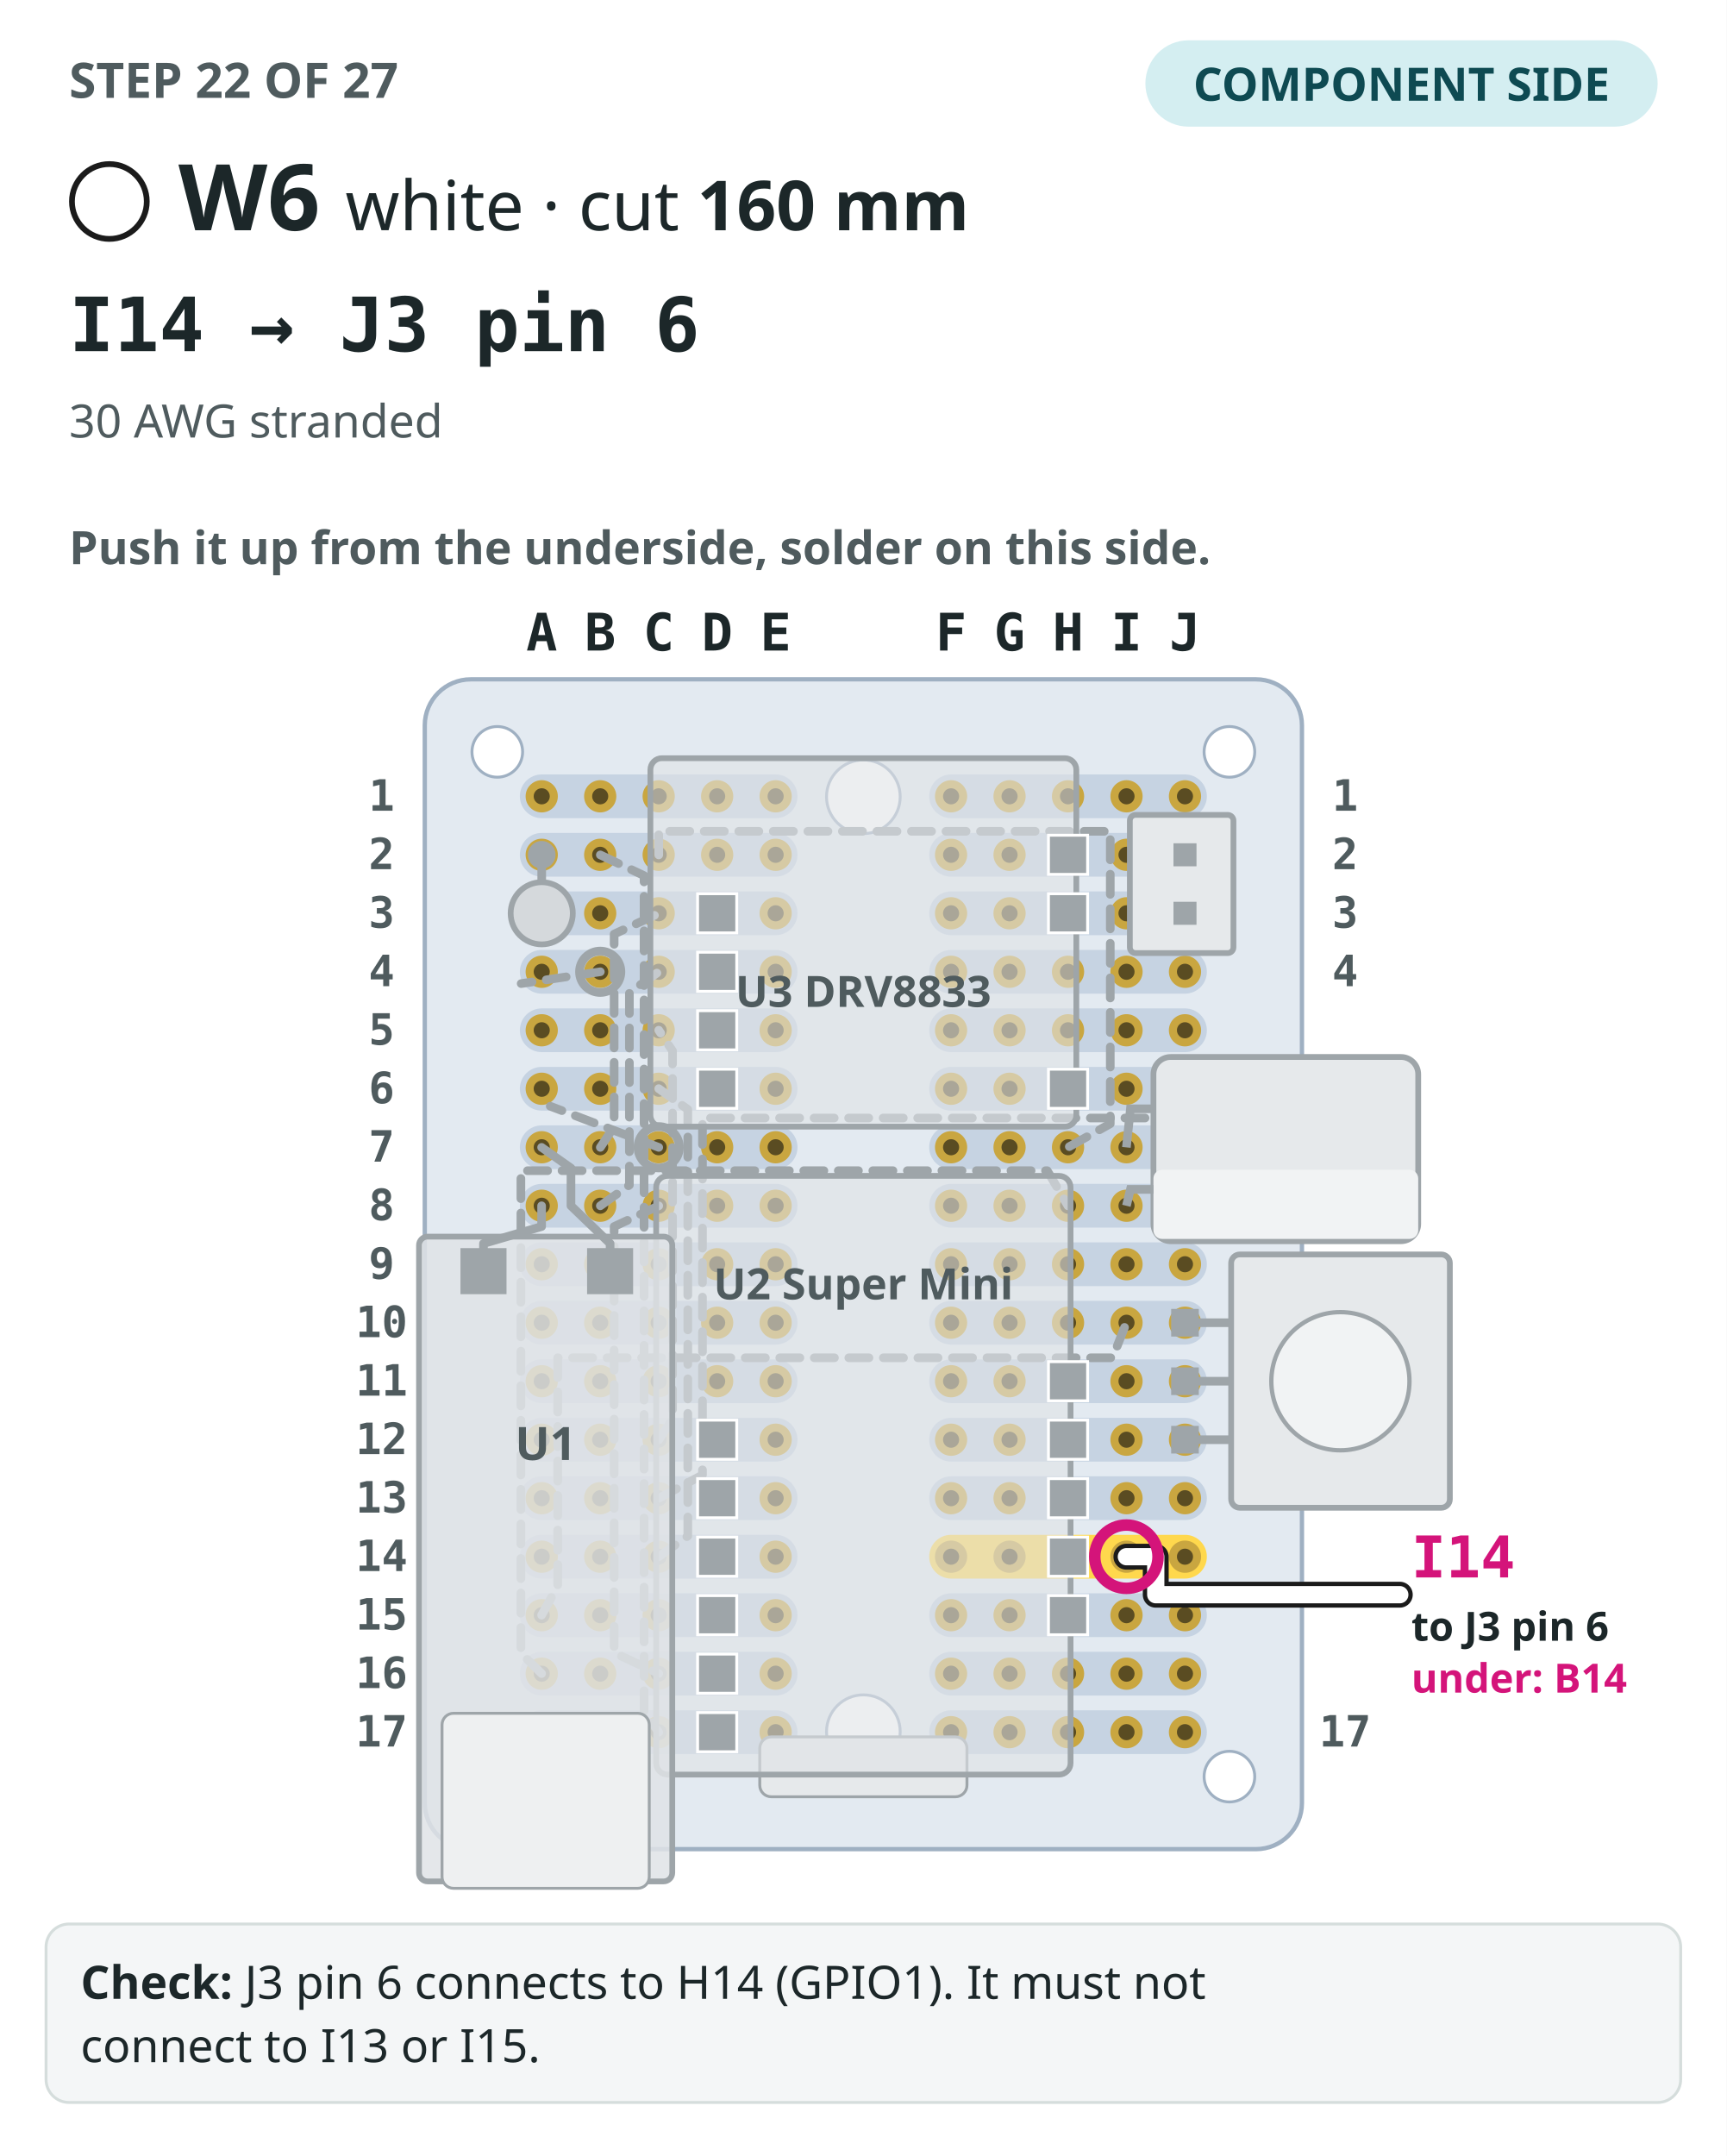
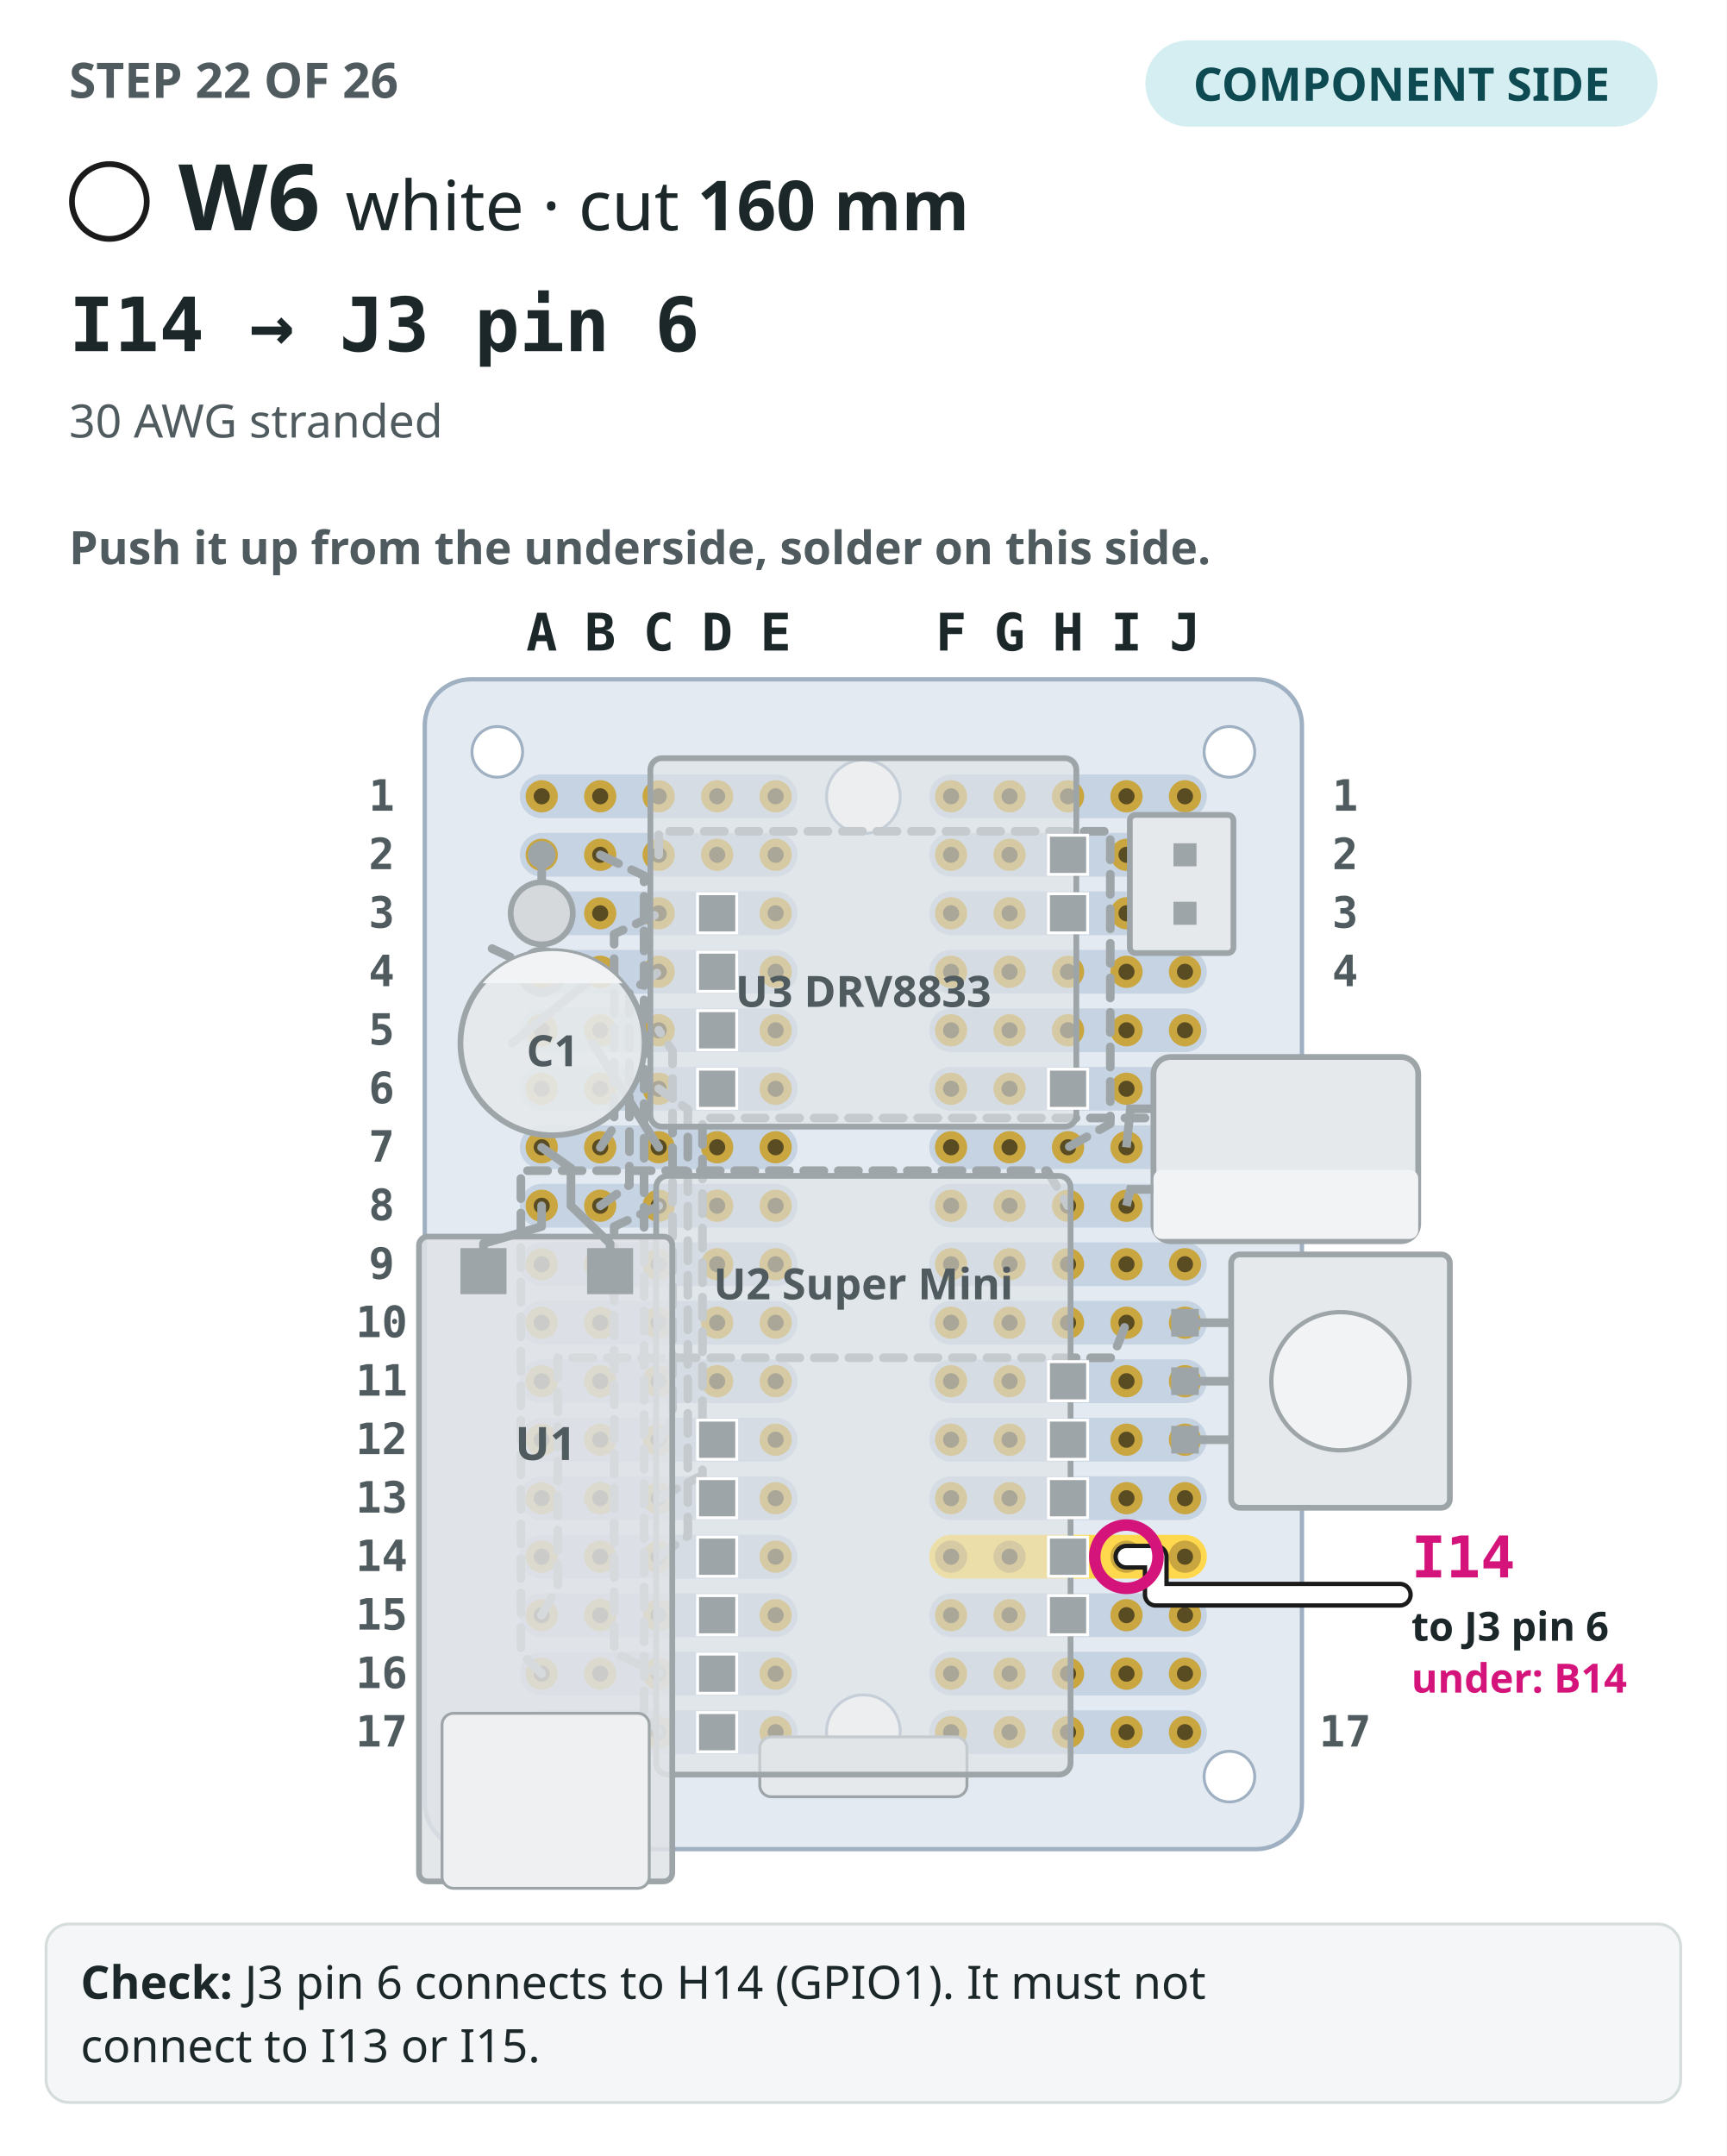
<svg xmlns="http://www.w3.org/2000/svg" viewBox="0 0 600 749" role="img" aria-label="Step 22: The perfboard seen from the component side, column A on the left, with the 21 earlier steps drawn in grey. W6, white, drawn bold from hole I14 (printed B14 on the underside) off the board's right edge, labelled J3 pin 6.">
  <rect width="600" height="749" fill="#ffffff" />
-   <text x="24" y="34" font-family="IBM Plex Sans,ui-sans-serif,system-ui,sans-serif" font-size="17" font-weight="700" fill="#4f5b5e">STEP 22 OF 27</text>
+   <text x="24" y="34" font-family="IBM Plex Sans,ui-sans-serif,system-ui,sans-serif" font-size="17" font-weight="700" fill="#4f5b5e">STEP 22 OF 26</text>
  <rect x="398" y="14" width="178" height="30" rx="15" fill="#d4eef1" />
  <text x="487" y="35" text-anchor="middle" font-family="IBM Plex Sans,ui-sans-serif,system-ui,sans-serif" font-size="16" font-weight="700" fill="#0e4a52">COMPONENT SIDE</text>
  <circle cx="38" cy="70" r="13" fill="#ffffff" stroke="#1b1b1b" stroke-width="2" />
  <text x="62" y="80" font-family="IBM Plex Sans,ui-sans-serif,system-ui,sans-serif" font-size="32" font-weight="700" fill="#1c2729">W6</text>
  <text x="120" y="80" font-family="IBM Plex Sans,ui-sans-serif,system-ui,sans-serif" font-size="24" fill="#1c2729">white · cut <tspan font-weight="700">160 mm</tspan>
  </text>
  <text x="24" y="122" font-family="IBM Plex Mono,ui-monospace,SFMono-Regular,Menlo,monospace" font-size="26" font-weight="700" fill="#1c2729">I14 → J3 pin 6</text>
  <text x="24" y="152" font-family="IBM Plex Sans,ui-sans-serif,system-ui,sans-serif" font-size="16" fill="#4f5b5e">30 AWG stranded</text>
  <text x="24" y="196" font-family="IBM Plex Sans,ui-sans-serif,system-ui,sans-serif" font-size="16" font-weight="600" fill="#4f5b5e">Push it up from the underside, solder on this side.</text>
  <rect x="147.6" y="236" width="304.8" height="406.4" rx="16" fill="#e3eaf1" stroke="#9fb0c2" stroke-width="1.5" />
  <rect x="180.64" y="269.04" width="96.48" height="15.2" rx="7.6" fill="#c6d3e2" />
  <rect x="322.88" y="269.04" width="96.48" height="15.2" rx="7.6" fill="#c6d3e2" />
  <rect x="180.64" y="289.36" width="96.48" height="15.2" rx="7.6" fill="#c6d3e2" />
  <rect x="322.88" y="289.36" width="96.48" height="15.2" rx="7.6" fill="#c6d3e2" />
  <rect x="180.64" y="309.68" width="96.48" height="15.2" rx="7.6" fill="#c6d3e2" />
  <rect x="322.88" y="309.68" width="96.48" height="15.2" rx="7.6" fill="#c6d3e2" />
  <rect x="180.64" y="330" width="96.48" height="15.2" rx="7.6" fill="#c6d3e2" />
  <rect x="322.88" y="330" width="96.48" height="15.2" rx="7.6" fill="#c6d3e2" />
  <rect x="180.64" y="350.32" width="96.48" height="15.2" rx="7.6" fill="#c6d3e2" />
  <rect x="322.88" y="350.32" width="96.48" height="15.2" rx="7.6" fill="#c6d3e2" />
  <rect x="180.64" y="370.64" width="96.48" height="15.2" rx="7.6" fill="#c6d3e2" />
  <rect x="322.88" y="370.64" width="96.48" height="15.2" rx="7.6" fill="#c6d3e2" />
  <rect x="180.64" y="390.96" width="96.48" height="15.2" rx="7.6" fill="#c6d3e2" />
  <rect x="322.88" y="390.96" width="96.48" height="15.2" rx="7.6" fill="#c6d3e2" />
  <rect x="180.64" y="411.28" width="96.48" height="15.2" rx="7.6" fill="#c6d3e2" />
  <rect x="322.88" y="411.28" width="96.48" height="15.2" rx="7.6" fill="#c6d3e2" />
  <rect x="180.64" y="431.6" width="96.48" height="15.2" rx="7.6" fill="#c6d3e2" />
  <rect x="322.88" y="431.6" width="96.48" height="15.2" rx="7.6" fill="#c6d3e2" />
  <rect x="180.64" y="451.92" width="96.48" height="15.2" rx="7.6" fill="#c6d3e2" />
  <rect x="322.88" y="451.92" width="96.48" height="15.2" rx="7.6" fill="#c6d3e2" />
  <rect x="180.64" y="472.24" width="96.48" height="15.2" rx="7.6" fill="#c6d3e2" />
  <rect x="322.88" y="472.24" width="96.48" height="15.2" rx="7.6" fill="#c6d3e2" />
  <rect x="180.64" y="492.56" width="96.48" height="15.2" rx="7.6" fill="#c6d3e2" />
  <rect x="322.88" y="492.56" width="96.48" height="15.2" rx="7.6" fill="#c6d3e2" />
  <rect x="180.64" y="512.88" width="96.48" height="15.2" rx="7.6" fill="#c6d3e2" />
  <rect x="322.88" y="512.88" width="96.48" height="15.2" rx="7.6" fill="#c6d3e2" />
  <rect x="180.64" y="533.2" width="96.48" height="15.2" rx="7.6" fill="#c6d3e2" />
  <rect x="322.88" y="533.2" width="96.48" height="15.2" rx="7.6" fill="#ffd84d" />
  <rect x="180.64" y="553.52" width="96.48" height="15.2" rx="7.6" fill="#c6d3e2" />
  <rect x="322.88" y="553.52" width="96.48" height="15.2" rx="7.6" fill="#c6d3e2" />
  <rect x="180.64" y="573.84" width="96.48" height="15.2" rx="7.6" fill="#c6d3e2" />
  <rect x="322.88" y="573.84" width="96.48" height="15.2" rx="7.6" fill="#c6d3e2" />
  <rect x="180.64" y="594.16" width="96.48" height="15.2" rx="7.6" fill="#c6d3e2" />
  <rect x="322.88" y="594.16" width="96.48" height="15.2" rx="7.6" fill="#c6d3e2" />
  <circle cx="300" cy="276.8" r="12.8" fill="#ffffff" stroke="#9fb0c2" />
  <circle cx="300" cy="601.6" r="12.8" fill="#ffffff" stroke="#9fb0c2" />
  <circle cx="172.8" cy="261.2" r="8.8" fill="#ffffff" stroke="#9fb0c2" />
  <circle cx="427.2" cy="261.2" r="8.8" fill="#ffffff" stroke="#9fb0c2" />
  <circle cx="172.8" cy="617.2" r="8.8" fill="#ffffff" stroke="#9fb0c2" />
  <circle cx="427.2" cy="617.2" r="8.8" fill="#ffffff" stroke="#9fb0c2" />
  <circle cx="188.24" cy="276.64" r="5.6" fill="#c9a640" />
  <circle cx="188.24" cy="276.64" r="2.8" fill="#5a4c22" />
  <circle cx="208.56" cy="276.64" r="5.6" fill="#c9a640" />
  <circle cx="208.56" cy="276.64" r="2.8" fill="#5a4c22" />
  <circle cx="228.88" cy="276.64" r="5.6" fill="#c9a640" />
  <circle cx="228.88" cy="276.64" r="2.8" fill="#5a4c22" />
  <circle cx="249.2" cy="276.64" r="5.6" fill="#c9a640" />
  <circle cx="249.2" cy="276.64" r="2.8" fill="#5a4c22" />
  <circle cx="269.52" cy="276.64" r="5.6" fill="#c9a640" />
  <circle cx="269.52" cy="276.64" r="2.8" fill="#5a4c22" />
  <circle cx="330.48" cy="276.64" r="5.6" fill="#c9a640" />
  <circle cx="330.48" cy="276.64" r="2.8" fill="#5a4c22" />
  <circle cx="350.8" cy="276.64" r="5.6" fill="#c9a640" />
  <circle cx="350.8" cy="276.64" r="2.8" fill="#5a4c22" />
  <circle cx="371.12" cy="276.64" r="5.6" fill="#c9a640" />
  <circle cx="371.12" cy="276.64" r="2.8" fill="#5a4c22" />
  <circle cx="391.44" cy="276.64" r="5.6" fill="#c9a640" />
  <circle cx="391.44" cy="276.64" r="2.8" fill="#5a4c22" />
  <circle cx="411.76" cy="276.64" r="5.6" fill="#c9a640" />
  <circle cx="411.76" cy="276.64" r="2.8" fill="#5a4c22" />
  <circle cx="188.24" cy="296.96" r="5.6" fill="#c9a640" />
  <circle cx="188.24" cy="296.96" r="2.8" fill="#5a4c22" />
  <circle cx="208.56" cy="296.96" r="5.6" fill="#c9a640" />
  <circle cx="208.56" cy="296.96" r="2.8" fill="#5a4c22" />
  <circle cx="228.88" cy="296.96" r="5.6" fill="#c9a640" />
  <circle cx="228.88" cy="296.96" r="2.8" fill="#5a4c22" />
  <circle cx="249.2" cy="296.96" r="5.6" fill="#c9a640" />
  <circle cx="249.2" cy="296.96" r="2.8" fill="#5a4c22" />
  <circle cx="269.52" cy="296.96" r="5.6" fill="#c9a640" />
  <circle cx="269.52" cy="296.96" r="2.8" fill="#5a4c22" />
  <circle cx="330.48" cy="296.96" r="5.6" fill="#c9a640" />
  <circle cx="330.48" cy="296.96" r="2.8" fill="#5a4c22" />
  <circle cx="350.8" cy="296.96" r="5.6" fill="#c9a640" />
  <circle cx="350.8" cy="296.96" r="2.8" fill="#5a4c22" />
  <circle cx="371.12" cy="296.96" r="5.6" fill="#c9a640" />
  <circle cx="371.12" cy="296.96" r="2.8" fill="#5a4c22" />
  <circle cx="391.44" cy="296.96" r="5.6" fill="#c9a640" />
  <circle cx="391.44" cy="296.96" r="2.8" fill="#5a4c22" />
  <circle cx="411.76" cy="296.96" r="5.6" fill="#c9a640" />
  <circle cx="411.76" cy="296.96" r="2.8" fill="#5a4c22" />
  <circle cx="188.24" cy="317.28" r="5.6" fill="#c9a640" />
  <circle cx="188.24" cy="317.28" r="2.8" fill="#5a4c22" />
  <circle cx="208.56" cy="317.28" r="5.6" fill="#c9a640" />
  <circle cx="208.56" cy="317.28" r="2.8" fill="#5a4c22" />
  <circle cx="228.88" cy="317.28" r="5.6" fill="#c9a640" />
  <circle cx="228.88" cy="317.28" r="2.8" fill="#5a4c22" />
  <circle cx="249.2" cy="317.28" r="5.6" fill="#c9a640" />
  <circle cx="249.2" cy="317.28" r="2.8" fill="#5a4c22" />
  <circle cx="269.52" cy="317.28" r="5.6" fill="#c9a640" />
  <circle cx="269.52" cy="317.28" r="2.8" fill="#5a4c22" />
  <circle cx="330.48" cy="317.28" r="5.6" fill="#c9a640" />
  <circle cx="330.48" cy="317.28" r="2.8" fill="#5a4c22" />
  <circle cx="350.8" cy="317.28" r="5.6" fill="#c9a640" />
  <circle cx="350.8" cy="317.28" r="2.8" fill="#5a4c22" />
  <circle cx="371.12" cy="317.28" r="5.6" fill="#c9a640" />
  <circle cx="371.12" cy="317.28" r="2.8" fill="#5a4c22" />
  <circle cx="391.44" cy="317.28" r="5.6" fill="#c9a640" />
  <circle cx="391.44" cy="317.28" r="2.8" fill="#5a4c22" />
  <circle cx="411.76" cy="317.28" r="5.6" fill="#c9a640" />
  <circle cx="411.76" cy="317.28" r="2.8" fill="#5a4c22" />
  <circle cx="188.24" cy="337.6" r="5.6" fill="#c9a640" />
  <circle cx="188.24" cy="337.6" r="2.8" fill="#5a4c22" />
  <circle cx="208.56" cy="337.6" r="5.6" fill="#c9a640" />
  <circle cx="208.56" cy="337.6" r="2.8" fill="#5a4c22" />
  <circle cx="228.88" cy="337.6" r="5.6" fill="#c9a640" />
  <circle cx="228.88" cy="337.6" r="2.8" fill="#5a4c22" />
  <circle cx="249.2" cy="337.6" r="5.6" fill="#c9a640" />
  <circle cx="249.2" cy="337.6" r="2.8" fill="#5a4c22" />
  <circle cx="269.52" cy="337.6" r="5.6" fill="#c9a640" />
  <circle cx="269.52" cy="337.6" r="2.8" fill="#5a4c22" />
  <circle cx="330.48" cy="337.6" r="5.6" fill="#c9a640" />
  <circle cx="330.48" cy="337.6" r="2.8" fill="#5a4c22" />
  <circle cx="350.8" cy="337.6" r="5.6" fill="#c9a640" />
  <circle cx="350.8" cy="337.6" r="2.8" fill="#5a4c22" />
  <circle cx="371.12" cy="337.6" r="5.6" fill="#c9a640" />
  <circle cx="371.12" cy="337.6" r="2.8" fill="#5a4c22" />
  <circle cx="391.44" cy="337.6" r="5.6" fill="#c9a640" />
  <circle cx="391.44" cy="337.6" r="2.8" fill="#5a4c22" />
  <circle cx="411.76" cy="337.6" r="5.6" fill="#c9a640" />
  <circle cx="411.76" cy="337.6" r="2.8" fill="#5a4c22" />
  <circle cx="188.24" cy="357.92" r="5.6" fill="#c9a640" />
  <circle cx="188.24" cy="357.92" r="2.8" fill="#5a4c22" />
  <circle cx="208.56" cy="357.92" r="5.6" fill="#c9a640" />
  <circle cx="208.56" cy="357.92" r="2.8" fill="#5a4c22" />
  <circle cx="228.88" cy="357.92" r="5.6" fill="#c9a640" />
  <circle cx="228.88" cy="357.92" r="2.8" fill="#5a4c22" />
  <circle cx="249.2" cy="357.92" r="5.6" fill="#c9a640" />
  <circle cx="249.2" cy="357.92" r="2.8" fill="#5a4c22" />
  <circle cx="269.52" cy="357.92" r="5.6" fill="#c9a640" />
  <circle cx="269.52" cy="357.92" r="2.8" fill="#5a4c22" />
  <circle cx="330.48" cy="357.92" r="5.6" fill="#c9a640" />
  <circle cx="330.48" cy="357.92" r="2.8" fill="#5a4c22" />
  <circle cx="350.8" cy="357.92" r="5.6" fill="#c9a640" />
  <circle cx="350.8" cy="357.92" r="2.8" fill="#5a4c22" />
  <circle cx="371.12" cy="357.92" r="5.6" fill="#c9a640" />
  <circle cx="371.12" cy="357.92" r="2.8" fill="#5a4c22" />
  <circle cx="391.44" cy="357.92" r="5.6" fill="#c9a640" />
  <circle cx="391.44" cy="357.92" r="2.8" fill="#5a4c22" />
  <circle cx="411.76" cy="357.92" r="5.6" fill="#c9a640" />
  <circle cx="411.76" cy="357.92" r="2.8" fill="#5a4c22" />
  <circle cx="188.24" cy="378.24" r="5.6" fill="#c9a640" />
  <circle cx="188.24" cy="378.24" r="2.8" fill="#5a4c22" />
  <circle cx="208.56" cy="378.24" r="5.6" fill="#c9a640" />
  <circle cx="208.56" cy="378.24" r="2.8" fill="#5a4c22" />
  <circle cx="228.88" cy="378.24" r="5.6" fill="#c9a640" />
  <circle cx="228.88" cy="378.24" r="2.8" fill="#5a4c22" />
  <circle cx="249.2" cy="378.24" r="5.6" fill="#c9a640" />
  <circle cx="249.2" cy="378.24" r="2.8" fill="#5a4c22" />
  <circle cx="269.52" cy="378.24" r="5.6" fill="#c9a640" />
  <circle cx="269.52" cy="378.24" r="2.8" fill="#5a4c22" />
  <circle cx="330.48" cy="378.24" r="5.6" fill="#c9a640" />
  <circle cx="330.48" cy="378.24" r="2.8" fill="#5a4c22" />
  <circle cx="350.8" cy="378.24" r="5.6" fill="#c9a640" />
  <circle cx="350.8" cy="378.24" r="2.8" fill="#5a4c22" />
  <circle cx="371.12" cy="378.24" r="5.6" fill="#c9a640" />
  <circle cx="371.12" cy="378.24" r="2.8" fill="#5a4c22" />
  <circle cx="391.44" cy="378.24" r="5.6" fill="#c9a640" />
  <circle cx="391.44" cy="378.24" r="2.8" fill="#5a4c22" />
  <circle cx="411.76" cy="378.24" r="5.6" fill="#c9a640" />
  <circle cx="411.76" cy="378.24" r="2.8" fill="#5a4c22" />
  <circle cx="188.24" cy="398.56" r="5.6" fill="#c9a640" />
  <circle cx="188.24" cy="398.56" r="2.8" fill="#5a4c22" />
  <circle cx="208.56" cy="398.56" r="5.6" fill="#c9a640" />
  <circle cx="208.56" cy="398.56" r="2.8" fill="#5a4c22" />
  <circle cx="228.88" cy="398.56" r="5.6" fill="#c9a640" />
  <circle cx="228.88" cy="398.56" r="2.8" fill="#5a4c22" />
  <circle cx="249.2" cy="398.56" r="5.6" fill="#c9a640" />
  <circle cx="249.2" cy="398.56" r="2.8" fill="#5a4c22" />
  <circle cx="269.52" cy="398.56" r="5.6" fill="#c9a640" />
  <circle cx="269.52" cy="398.56" r="2.8" fill="#5a4c22" />
  <circle cx="330.48" cy="398.56" r="5.6" fill="#c9a640" />
  <circle cx="330.48" cy="398.56" r="2.8" fill="#5a4c22" />
  <circle cx="350.8" cy="398.56" r="5.6" fill="#c9a640" />
  <circle cx="350.8" cy="398.56" r="2.8" fill="#5a4c22" />
  <circle cx="371.12" cy="398.56" r="5.6" fill="#c9a640" />
  <circle cx="371.12" cy="398.56" r="2.8" fill="#5a4c22" />
  <circle cx="391.44" cy="398.56" r="5.6" fill="#c9a640" />
  <circle cx="391.44" cy="398.56" r="2.8" fill="#5a4c22" />
  <circle cx="411.76" cy="398.56" r="5.6" fill="#c9a640" />
  <circle cx="411.76" cy="398.56" r="2.8" fill="#5a4c22" />
  <circle cx="188.24" cy="418.88" r="5.6" fill="#c9a640" />
  <circle cx="188.24" cy="418.88" r="2.8" fill="#5a4c22" />
  <circle cx="208.56" cy="418.88" r="5.6" fill="#c9a640" />
  <circle cx="208.56" cy="418.88" r="2.8" fill="#5a4c22" />
  <circle cx="228.88" cy="418.88" r="5.6" fill="#c9a640" />
  <circle cx="228.88" cy="418.88" r="2.8" fill="#5a4c22" />
  <circle cx="249.2" cy="418.88" r="5.6" fill="#c9a640" />
  <circle cx="249.2" cy="418.88" r="2.8" fill="#5a4c22" />
  <circle cx="269.52" cy="418.88" r="5.6" fill="#c9a640" />
  <circle cx="269.52" cy="418.88" r="2.8" fill="#5a4c22" />
  <circle cx="330.48" cy="418.88" r="5.6" fill="#c9a640" />
  <circle cx="330.48" cy="418.88" r="2.8" fill="#5a4c22" />
  <circle cx="350.8" cy="418.88" r="5.6" fill="#c9a640" />
  <circle cx="350.8" cy="418.88" r="2.8" fill="#5a4c22" />
  <circle cx="371.12" cy="418.88" r="5.6" fill="#c9a640" />
  <circle cx="371.12" cy="418.88" r="2.8" fill="#5a4c22" />
  <circle cx="391.44" cy="418.88" r="5.6" fill="#c9a640" />
  <circle cx="391.44" cy="418.88" r="2.8" fill="#5a4c22" />
  <circle cx="411.76" cy="418.88" r="5.6" fill="#c9a640" />
  <circle cx="411.76" cy="418.88" r="2.8" fill="#5a4c22" />
  <circle cx="188.24" cy="439.2" r="5.6" fill="#c9a640" />
  <circle cx="188.24" cy="439.2" r="2.8" fill="#5a4c22" />
  <circle cx="208.56" cy="439.2" r="5.6" fill="#c9a640" />
  <circle cx="208.56" cy="439.2" r="2.8" fill="#5a4c22" />
  <circle cx="228.88" cy="439.2" r="5.6" fill="#c9a640" />
  <circle cx="228.88" cy="439.2" r="2.8" fill="#5a4c22" />
  <circle cx="249.2" cy="439.2" r="5.6" fill="#c9a640" />
  <circle cx="249.2" cy="439.2" r="2.8" fill="#5a4c22" />
  <circle cx="269.52" cy="439.2" r="5.6" fill="#c9a640" />
  <circle cx="269.52" cy="439.2" r="2.8" fill="#5a4c22" />
  <circle cx="330.48" cy="439.2" r="5.6" fill="#c9a640" />
  <circle cx="330.48" cy="439.2" r="2.8" fill="#5a4c22" />
  <circle cx="350.8" cy="439.2" r="5.6" fill="#c9a640" />
  <circle cx="350.8" cy="439.2" r="2.8" fill="#5a4c22" />
  <circle cx="371.12" cy="439.2" r="5.6" fill="#c9a640" />
  <circle cx="371.12" cy="439.2" r="2.8" fill="#5a4c22" />
  <circle cx="391.44" cy="439.2" r="5.6" fill="#c9a640" />
  <circle cx="391.44" cy="439.2" r="2.8" fill="#5a4c22" />
  <circle cx="411.76" cy="439.2" r="5.6" fill="#c9a640" />
  <circle cx="411.76" cy="439.2" r="2.8" fill="#5a4c22" />
  <circle cx="188.24" cy="459.52" r="5.6" fill="#c9a640" />
  <circle cx="188.24" cy="459.52" r="2.8" fill="#5a4c22" />
  <circle cx="208.56" cy="459.52" r="5.6" fill="#c9a640" />
  <circle cx="208.56" cy="459.52" r="2.8" fill="#5a4c22" />
  <circle cx="228.88" cy="459.52" r="5.6" fill="#c9a640" />
  <circle cx="228.88" cy="459.52" r="2.8" fill="#5a4c22" />
  <circle cx="249.2" cy="459.52" r="5.6" fill="#c9a640" />
  <circle cx="249.2" cy="459.52" r="2.8" fill="#5a4c22" />
  <circle cx="269.52" cy="459.52" r="5.6" fill="#c9a640" />
  <circle cx="269.52" cy="459.52" r="2.8" fill="#5a4c22" />
  <circle cx="330.48" cy="459.52" r="5.6" fill="#c9a640" />
  <circle cx="330.48" cy="459.52" r="2.8" fill="#5a4c22" />
  <circle cx="350.8" cy="459.52" r="5.6" fill="#c9a640" />
  <circle cx="350.8" cy="459.52" r="2.8" fill="#5a4c22" />
  <circle cx="371.12" cy="459.52" r="5.6" fill="#c9a640" />
  <circle cx="371.12" cy="459.52" r="2.8" fill="#5a4c22" />
  <circle cx="391.44" cy="459.52" r="5.6" fill="#c9a640" />
  <circle cx="391.44" cy="459.52" r="2.8" fill="#5a4c22" />
  <circle cx="411.76" cy="459.52" r="5.6" fill="#c9a640" />
  <circle cx="411.76" cy="459.52" r="2.8" fill="#5a4c22" />
  <circle cx="188.24" cy="479.84" r="5.6" fill="#c9a640" />
  <circle cx="188.24" cy="479.84" r="2.8" fill="#5a4c22" />
  <circle cx="208.56" cy="479.84" r="5.6" fill="#c9a640" />
  <circle cx="208.56" cy="479.84" r="2.8" fill="#5a4c22" />
  <circle cx="228.88" cy="479.84" r="5.6" fill="#c9a640" />
  <circle cx="228.88" cy="479.84" r="2.8" fill="#5a4c22" />
  <circle cx="249.2" cy="479.84" r="5.6" fill="#c9a640" />
  <circle cx="249.2" cy="479.84" r="2.8" fill="#5a4c22" />
  <circle cx="269.52" cy="479.84" r="5.6" fill="#c9a640" />
  <circle cx="269.52" cy="479.84" r="2.8" fill="#5a4c22" />
  <circle cx="330.48" cy="479.84" r="5.6" fill="#c9a640" />
  <circle cx="330.48" cy="479.84" r="2.8" fill="#5a4c22" />
  <circle cx="350.8" cy="479.84" r="5.6" fill="#c9a640" />
  <circle cx="350.8" cy="479.84" r="2.8" fill="#5a4c22" />
  <circle cx="371.12" cy="479.84" r="5.6" fill="#c9a640" />
  <circle cx="371.12" cy="479.84" r="2.8" fill="#5a4c22" />
  <circle cx="391.44" cy="479.84" r="5.6" fill="#c9a640" />
  <circle cx="391.44" cy="479.84" r="2.8" fill="#5a4c22" />
  <circle cx="411.76" cy="479.84" r="5.6" fill="#c9a640" />
  <circle cx="411.76" cy="479.84" r="2.8" fill="#5a4c22" />
  <circle cx="188.24" cy="500.16" r="5.6" fill="#c9a640" />
  <circle cx="188.24" cy="500.16" r="2.8" fill="#5a4c22" />
  <circle cx="208.56" cy="500.16" r="5.6" fill="#c9a640" />
  <circle cx="208.56" cy="500.16" r="2.8" fill="#5a4c22" />
  <circle cx="228.88" cy="500.16" r="5.6" fill="#c9a640" />
  <circle cx="228.88" cy="500.16" r="2.8" fill="#5a4c22" />
  <circle cx="249.2" cy="500.16" r="5.6" fill="#c9a640" />
  <circle cx="249.2" cy="500.16" r="2.8" fill="#5a4c22" />
  <circle cx="269.52" cy="500.16" r="5.6" fill="#c9a640" />
  <circle cx="269.52" cy="500.16" r="2.8" fill="#5a4c22" />
  <circle cx="330.48" cy="500.16" r="5.6" fill="#c9a640" />
  <circle cx="330.48" cy="500.16" r="2.8" fill="#5a4c22" />
  <circle cx="350.8" cy="500.16" r="5.6" fill="#c9a640" />
  <circle cx="350.8" cy="500.16" r="2.8" fill="#5a4c22" />
  <circle cx="371.12" cy="500.16" r="5.6" fill="#c9a640" />
  <circle cx="371.12" cy="500.16" r="2.8" fill="#5a4c22" />
  <circle cx="391.44" cy="500.16" r="5.6" fill="#c9a640" />
  <circle cx="391.44" cy="500.16" r="2.8" fill="#5a4c22" />
  <circle cx="411.76" cy="500.16" r="5.6" fill="#c9a640" />
  <circle cx="411.76" cy="500.16" r="2.8" fill="#5a4c22" />
  <circle cx="188.24" cy="520.48" r="5.6" fill="#c9a640" />
  <circle cx="188.24" cy="520.48" r="2.8" fill="#5a4c22" />
  <circle cx="208.56" cy="520.48" r="5.6" fill="#c9a640" />
  <circle cx="208.56" cy="520.48" r="2.8" fill="#5a4c22" />
  <circle cx="228.88" cy="520.48" r="5.6" fill="#c9a640" />
  <circle cx="228.88" cy="520.48" r="2.8" fill="#5a4c22" />
  <circle cx="249.2" cy="520.48" r="5.6" fill="#c9a640" />
  <circle cx="249.2" cy="520.48" r="2.8" fill="#5a4c22" />
  <circle cx="269.52" cy="520.48" r="5.6" fill="#c9a640" />
  <circle cx="269.52" cy="520.48" r="2.8" fill="#5a4c22" />
  <circle cx="330.48" cy="520.48" r="5.6" fill="#c9a640" />
  <circle cx="330.48" cy="520.48" r="2.8" fill="#5a4c22" />
  <circle cx="350.8" cy="520.48" r="5.6" fill="#c9a640" />
  <circle cx="350.8" cy="520.48" r="2.8" fill="#5a4c22" />
  <circle cx="371.12" cy="520.48" r="5.6" fill="#c9a640" />
  <circle cx="371.12" cy="520.48" r="2.8" fill="#5a4c22" />
  <circle cx="391.44" cy="520.48" r="5.6" fill="#c9a640" />
  <circle cx="391.44" cy="520.48" r="2.8" fill="#5a4c22" />
  <circle cx="411.76" cy="520.48" r="5.6" fill="#c9a640" />
  <circle cx="411.76" cy="520.48" r="2.8" fill="#5a4c22" />
  <circle cx="188.24" cy="540.8" r="5.6" fill="#c9a640" />
  <circle cx="188.24" cy="540.8" r="2.8" fill="#5a4c22" />
  <circle cx="208.56" cy="540.8" r="5.6" fill="#c9a640" />
  <circle cx="208.56" cy="540.8" r="2.8" fill="#5a4c22" />
  <circle cx="228.88" cy="540.8" r="5.6" fill="#c9a640" />
  <circle cx="228.88" cy="540.8" r="2.8" fill="#5a4c22" />
  <circle cx="249.2" cy="540.8" r="5.6" fill="#c9a640" />
  <circle cx="249.2" cy="540.8" r="2.8" fill="#5a4c22" />
  <circle cx="269.52" cy="540.8" r="5.6" fill="#c9a640" />
  <circle cx="269.52" cy="540.8" r="2.8" fill="#5a4c22" />
  <circle cx="330.48" cy="540.8" r="5.6" fill="#c9a640" />
  <circle cx="330.48" cy="540.8" r="2.8" fill="#5a4c22" />
  <circle cx="350.8" cy="540.8" r="5.6" fill="#c9a640" />
  <circle cx="350.8" cy="540.8" r="2.8" fill="#5a4c22" />
  <circle cx="371.12" cy="540.8" r="5.6" fill="#c9a640" />
  <circle cx="371.12" cy="540.8" r="2.8" fill="#5a4c22" />
  <circle cx="391.44" cy="540.8" r="5.6" fill="#c9a640" />
  <circle cx="391.44" cy="540.8" r="2.8" fill="#5a4c22" />
  <circle cx="411.76" cy="540.8" r="5.6" fill="#c9a640" />
  <circle cx="411.76" cy="540.8" r="2.8" fill="#5a4c22" />
  <circle cx="188.24" cy="561.12" r="5.6" fill="#c9a640" />
  <circle cx="188.24" cy="561.12" r="2.8" fill="#5a4c22" />
  <circle cx="208.56" cy="561.12" r="5.6" fill="#c9a640" />
  <circle cx="208.56" cy="561.12" r="2.8" fill="#5a4c22" />
  <circle cx="228.88" cy="561.12" r="5.6" fill="#c9a640" />
  <circle cx="228.88" cy="561.12" r="2.8" fill="#5a4c22" />
  <circle cx="249.2" cy="561.12" r="5.6" fill="#c9a640" />
  <circle cx="249.2" cy="561.12" r="2.8" fill="#5a4c22" />
  <circle cx="269.52" cy="561.12" r="5.6" fill="#c9a640" />
  <circle cx="269.52" cy="561.12" r="2.8" fill="#5a4c22" />
  <circle cx="330.48" cy="561.12" r="5.6" fill="#c9a640" />
  <circle cx="330.48" cy="561.12" r="2.8" fill="#5a4c22" />
  <circle cx="350.8" cy="561.12" r="5.6" fill="#c9a640" />
  <circle cx="350.8" cy="561.12" r="2.8" fill="#5a4c22" />
  <circle cx="371.12" cy="561.12" r="5.6" fill="#c9a640" />
  <circle cx="371.12" cy="561.12" r="2.8" fill="#5a4c22" />
  <circle cx="391.44" cy="561.12" r="5.6" fill="#c9a640" />
  <circle cx="391.44" cy="561.12" r="2.8" fill="#5a4c22" />
  <circle cx="411.76" cy="561.12" r="5.6" fill="#c9a640" />
  <circle cx="411.76" cy="561.12" r="2.8" fill="#5a4c22" />
  <circle cx="188.24" cy="581.44" r="5.6" fill="#c9a640" />
  <circle cx="188.24" cy="581.44" r="2.8" fill="#5a4c22" />
  <circle cx="208.56" cy="581.44" r="5.6" fill="#c9a640" />
  <circle cx="208.56" cy="581.44" r="2.8" fill="#5a4c22" />
  <circle cx="228.88" cy="581.44" r="5.6" fill="#c9a640" />
  <circle cx="228.88" cy="581.44" r="2.8" fill="#5a4c22" />
  <circle cx="249.2" cy="581.44" r="5.6" fill="#c9a640" />
  <circle cx="249.2" cy="581.44" r="2.8" fill="#5a4c22" />
  <circle cx="269.52" cy="581.44" r="5.6" fill="#c9a640" />
  <circle cx="269.52" cy="581.44" r="2.8" fill="#5a4c22" />
  <circle cx="330.48" cy="581.44" r="5.6" fill="#c9a640" />
  <circle cx="330.48" cy="581.44" r="2.8" fill="#5a4c22" />
  <circle cx="350.8" cy="581.44" r="5.6" fill="#c9a640" />
  <circle cx="350.8" cy="581.44" r="2.8" fill="#5a4c22" />
  <circle cx="371.12" cy="581.44" r="5.6" fill="#c9a640" />
  <circle cx="371.12" cy="581.44" r="2.8" fill="#5a4c22" />
  <circle cx="391.44" cy="581.44" r="5.6" fill="#c9a640" />
  <circle cx="391.44" cy="581.44" r="2.8" fill="#5a4c22" />
  <circle cx="411.76" cy="581.44" r="5.6" fill="#c9a640" />
  <circle cx="411.76" cy="581.44" r="2.8" fill="#5a4c22" />
  <circle cx="188.24" cy="601.76" r="5.6" fill="#c9a640" />
  <circle cx="188.24" cy="601.76" r="2.8" fill="#5a4c22" />
  <circle cx="208.56" cy="601.76" r="5.6" fill="#c9a640" />
  <circle cx="208.56" cy="601.76" r="2.8" fill="#5a4c22" />
  <circle cx="228.88" cy="601.76" r="5.6" fill="#c9a640" />
  <circle cx="228.88" cy="601.76" r="2.8" fill="#5a4c22" />
  <circle cx="249.2" cy="601.76" r="5.6" fill="#c9a640" />
  <circle cx="249.2" cy="601.76" r="2.8" fill="#5a4c22" />
  <circle cx="269.52" cy="601.76" r="5.6" fill="#c9a640" />
  <circle cx="269.52" cy="601.76" r="2.8" fill="#5a4c22" />
  <circle cx="330.48" cy="601.76" r="5.6" fill="#c9a640" />
  <circle cx="330.48" cy="601.76" r="2.8" fill="#5a4c22" />
  <circle cx="350.8" cy="601.76" r="5.6" fill="#c9a640" />
  <circle cx="350.8" cy="601.76" r="2.8" fill="#5a4c22" />
  <circle cx="371.12" cy="601.76" r="5.6" fill="#c9a640" />
  <circle cx="371.12" cy="601.76" r="2.8" fill="#5a4c22" />
  <circle cx="391.44" cy="601.76" r="5.6" fill="#c9a640" />
  <circle cx="391.44" cy="601.76" r="2.8" fill="#5a4c22" />
  <circle cx="411.76" cy="601.76" r="5.6" fill="#c9a640" />
  <circle cx="411.76" cy="601.76" r="2.8" fill="#5a4c22" />
  <polyline points="208.6,398.6 213.4,391.4 213.4,324.5 228.9,317.3" fill="none" stroke="#9ea5a9" stroke-width="3" stroke-dasharray="7 5" stroke-linecap="round" stroke-linejoin="round" />
  <polyline points="208.6,418.9 218.7,411.7 218.7,344.8 228.9,337.6" fill="none" stroke="#9ea5a9" stroke-width="3" stroke-dasharray="7 5" stroke-linecap="round" stroke-linejoin="round" />
  <polyline points="228.9,500.2 233.7,493.0 233.7,365.1 228.9,357.9" fill="none" stroke="#9ea5a9" stroke-width="3" stroke-dasharray="7 5" stroke-linecap="round" stroke-linejoin="round" />
  <polyline points="228.9,540.8 239.0,533.6 239.0,385.4 228.9,378.2" fill="none" stroke="#9ea5a9" stroke-width="3" stroke-dasharray="7 5" stroke-linecap="round" stroke-linejoin="round" />
  <polyline points="228.9,418.9 213.4,426.1 213.4,574.2 228.9,581.4" fill="none" stroke="#9ea5a9" stroke-width="3" stroke-dasharray="7 5" stroke-linecap="round" stroke-linejoin="round" />
  <polyline points="228.9,297.0 228.9,288.8 385.8,288.8 385.8,390.4 371.1,398.6" fill="none" stroke="#9ea5a9" stroke-width="3" stroke-dasharray="7 5" stroke-linecap="round" stroke-linejoin="round" />
  <polyline points="188.2,561.1 193.8,551.0 193.8,471.7 386.6,471.7 391.4,459.5" fill="none" stroke="#9ea5a9" stroke-width="3" stroke-dasharray="7 5" stroke-linecap="round" stroke-linejoin="round" />
  <polyline points="228.9,520.5 244.1,512.4 244.1,388.4 411.8,388.4 411.8,378.2" fill="none" stroke="#9ea5a9" stroke-width="3" stroke-dasharray="7 5" stroke-linecap="round" stroke-linejoin="round" />
  <polyline points="208.6,297.0 223.8,304.2 223.8,594.6 228.9,601.8" fill="none" stroke="#9ea5a9" stroke-width="3" stroke-dasharray="7 5" stroke-linecap="round" stroke-linejoin="round" />
  <polyline points="188.2,581.4 181.0,574.3 181.0,406.7 363.9,406.7 371.1,418.9" fill="none" stroke="#9ea5a9" stroke-width="3" stroke-dasharray="7 5" stroke-linecap="round" stroke-linejoin="round" />
  <line x1="188.24" y1="317.28" x2="188.24" y2="296.96" stroke="#9ea5a9" stroke-width="3" />
  <circle cx="188.24" cy="317.28" r="10.8" fill="#d5d9dc" stroke="#9ea5a9" stroke-width="2" />
  <circle cx="188.24" cy="296.96" r="4.8" fill="#9ea5a9" />
  <rect x="392.6" y="283.1" width="36.0" height="48.0" rx="2" fill="#e6e9eb" stroke="#9ea5a9" stroke-width="2" />
  <rect x="407.76" y="292.96" width="8" height="8" fill="#9ea5a9" />
  <rect x="407.76" y="313.28" width="8" height="8" fill="#9ea5a9" />
  <rect x="427.8" y="435.8" width="76.0" height="88.0" rx="3" fill="#e6e9eb" fill-opacity="1" stroke="#9ea5a9" stroke-width="2" />
  <circle cx="465.76" cy="479.84" r="24" fill="#f1f3f4" stroke="#9ea5a9" stroke-width="1.5" />
  <line x1="411.76" y1="459.52" x2="427.76" y2="459.52" stroke="#9ea5a9" stroke-width="3" />
  <rect x="406.96" y="454.72" width="9.6" height="9.6" fill="#9ea5a9" />
  <line x1="411.76" y1="479.84" x2="427.76" y2="479.84" stroke="#9ea5a9" stroke-width="3" />
  <rect x="406.96" y="475.04" width="9.6" height="9.6" fill="#9ea5a9" />
  <line x1="411.76" y1="500.16" x2="427.76" y2="500.16" stroke="#9ea5a9" stroke-width="3" />
  <rect x="406.96" y="495.36" width="9.6" height="9.6" fill="#9ea5a9" />
  <rect x="400.8" y="367.2" width="92.0" height="64.0" rx="6" fill="#e6e9eb" stroke="#9ea5a9" stroke-width="2" />
  <rect x="400.8" y="406.4" width="92.0" height="24.0" rx="3" fill="#f1f3f4" />
  <polyline points="400.8,385.2 392.8,385.2 391.4,398.6" fill="none" stroke="#9ea5a9" stroke-width="3" />
  <polyline points="400.8,413.2 392.8,413.2 391.4,418.9" fill="none" stroke="#9ea5a9" stroke-width="3" />
  <rect x="226.0" y="263.4" width="148.0" height="128.0" rx="4" fill="#dfe3e6" fill-opacity="0.6" stroke="#9ea5a9" stroke-width="2" />
  <rect x="242.4" y="310.48" width="13.6" height="13.6" fill="#9ea5a9" stroke="#fff" stroke-width="1" />
  <rect x="242.4" y="330.8" width="13.6" height="13.6" fill="#9ea5a9" stroke="#fff" stroke-width="1" />
  <rect x="242.4" y="351.12" width="13.6" height="13.6" fill="#9ea5a9" stroke="#fff" stroke-width="1" />
  <rect x="242.4" y="371.44" width="13.6" height="13.6" fill="#9ea5a9" stroke="#fff" stroke-width="1" />
  <rect x="364.32" y="290.16" width="13.6" height="13.6" fill="#9ea5a9" stroke="#fff" stroke-width="1" />
  <rect x="364.32" y="310.48" width="13.6" height="13.6" fill="#9ea5a9" stroke="#fff" stroke-width="1" />
  <rect x="364.32" y="371.44" width="13.6" height="13.6" fill="#9ea5a9" stroke="#fff" stroke-width="1" />
  <text x="300" y="349.792" text-anchor="middle" font-family="IBM Plex Sans,ui-sans-serif,system-ui,sans-serif" font-size="15" font-weight="700" fill="#4f5b5e">U3 DRV8833</text>
  <rect x="264.0" y="603.4" width="72.0" height="20.8" rx="4" fill="#e6e9eb" stroke="#9ea5a9" />
  <rect x="228.0" y="408.5" width="144.0" height="208.0" rx="4" fill="#dfe3e6" fill-opacity="0.6" stroke="#9ea5a9" stroke-width="2" />
  <rect x="242.4" y="493.36" width="13.6" height="13.6" fill="#9ea5a9" stroke="#fff" stroke-width="1" />
  <rect x="242.4" y="513.68" width="13.6" height="13.6" fill="#9ea5a9" stroke="#fff" stroke-width="1" />
  <rect x="242.4" y="534" width="13.6" height="13.6" fill="#9ea5a9" stroke="#fff" stroke-width="1" />
  <rect x="242.4" y="554.32" width="13.6" height="13.6" fill="#9ea5a9" stroke="#fff" stroke-width="1" />
  <rect x="242.4" y="574.64" width="13.6" height="13.6" fill="#9ea5a9" stroke="#fff" stroke-width="1" />
  <rect x="242.4" y="594.96" width="13.6" height="13.6" fill="#9ea5a9" stroke="#fff" stroke-width="1" />
  <rect x="364.32" y="473.04" width="13.6" height="13.6" fill="#9ea5a9" stroke="#fff" stroke-width="1" />
  <rect x="364.32" y="493.36" width="13.6" height="13.6" fill="#9ea5a9" stroke="#fff" stroke-width="1" />
  <rect x="364.32" y="513.68" width="13.6" height="13.6" fill="#9ea5a9" stroke="#fff" stroke-width="1" />
  <rect x="364.32" y="534" width="13.6" height="13.6" fill="#9ea5a9" stroke="#fff" stroke-width="1" />
  <rect x="364.32" y="554.32" width="13.6" height="13.6" fill="#9ea5a9" stroke="#fff" stroke-width="1" />
  <text x="300" y="451.392" text-anchor="middle" font-family="IBM Plex Sans,ui-sans-serif,system-ui,sans-serif" font-size="15" font-weight="700" fill="#4f5b5e">U2 Super Mini</text>
  <rect x="145.6" y="429.6" width="88.0" height="224.0" rx="3" fill="#dfe3e6" fill-opacity="0.85" stroke="#9ea5a9" stroke-width="2" />
  <rect x="153.6" y="595.2" width="72.0" height="60.8" rx="4" fill="#eef0f1" stroke="#9ea5a9" />
  <rect x="160.0" y="433.6" width="16.0" height="16.0" fill="#9ea5a9" />
  <rect x="204.0" y="433.6" width="16.0" height="16.0" fill="#9ea5a9" />
  <text x="189.6" y="507.2" text-anchor="middle" font-family="IBM Plex Sans,ui-sans-serif,system-ui,sans-serif" font-size="16" font-weight="700" fill="#4f5b5e">U1</text>
  <polyline points="212.0,441.6 212.0,432.0 198.4,418.9 198.4,405.8 188.2,398.6" fill="none" stroke="#9ea5a9" stroke-width="3" stroke-linecap="round" stroke-linejoin="round" />
  <polyline points="168.0,441.6 168.0,432.0 188.2,426.1 188.2,418.9" fill="none" stroke="#9ea5a9" stroke-width="3" stroke-linecap="round" stroke-linejoin="round" />
-   <circle cx="228.88" cy="398.56" r="7.2" fill="none" stroke="#9ea5a9" stroke-width="3" />
-   <polyline points="228.9,398.6 191.2,384.3" fill="none" stroke="#9ea5a9" stroke-width="3" stroke-dasharray="7 5" stroke-linecap="round" stroke-linejoin="round" />
-   <circle cx="208.56" cy="337.6" r="7.2" fill="none" stroke="#9ea5a9" stroke-width="3" />
-   <polyline points="208.6,337.6 181.1,341.7" fill="none" stroke="#9ea5a9" stroke-width="3" stroke-dasharray="7 5" stroke-linecap="round" stroke-linejoin="round" />
+   <circle cx="188.24" cy="337.6" r="7.2" fill="none" stroke="#9ea5a9" stroke-width="3" />
+   <polyline points="188.2,337.6 170.9,329.5" fill="none" stroke="#9ea5a9" stroke-width="3" stroke-dasharray="7 5" stroke-linecap="round" stroke-linejoin="round" />
+   <polyline points="206.0,362.4 228.9,398.6" fill="none" stroke="#9ea5a9" stroke-width="3" stroke-linecap="round" />
+   <polyline points="178.0,362.4 208.6,337.6" fill="none" stroke="#9ea5a9" stroke-width="3" stroke-linecap="round" />
+   <circle cx="192" cy="362.4" r="32" fill="#e6e9eb" fill-opacity="0.9" stroke="#9ea5a9" stroke-width="2" />
+   <path d="M 167.682 341.6 A 32 32 0 0 1 216.318 341.6 Z" fill="#f1f3f4" />
+   <text x="192" y="370.4" text-anchor="middle" font-family="IBM Plex Sans,ui-sans-serif,system-ui,sans-serif" font-size="15" font-weight="700" fill="#4f5b5e">C1</text>
  <text x="188.24" y="226" text-anchor="middle" font-family="IBM Plex Mono,ui-monospace,SFMono-Regular,Menlo,monospace" font-size="18" font-weight="700" fill="#1c2729">A</text>
  <text x="208.56" y="226" text-anchor="middle" font-family="IBM Plex Mono,ui-monospace,SFMono-Regular,Menlo,monospace" font-size="18" font-weight="700" fill="#1c2729">B</text>
  <text x="228.88" y="226" text-anchor="middle" font-family="IBM Plex Mono,ui-monospace,SFMono-Regular,Menlo,monospace" font-size="18" font-weight="700" fill="#1c2729">C</text>
  <text x="249.2" y="226" text-anchor="middle" font-family="IBM Plex Mono,ui-monospace,SFMono-Regular,Menlo,monospace" font-size="18" font-weight="700" fill="#1c2729">D</text>
  <text x="269.52" y="226" text-anchor="middle" font-family="IBM Plex Mono,ui-monospace,SFMono-Regular,Menlo,monospace" font-size="18" font-weight="700" fill="#1c2729">E</text>
  <text x="330.48" y="226" text-anchor="middle" font-family="IBM Plex Mono,ui-monospace,SFMono-Regular,Menlo,monospace" font-size="18" font-weight="700" fill="#1c2729">F</text>
  <text x="350.8" y="226" text-anchor="middle" font-family="IBM Plex Mono,ui-monospace,SFMono-Regular,Menlo,monospace" font-size="18" font-weight="700" fill="#1c2729">G</text>
  <text x="371.12" y="226" text-anchor="middle" font-family="IBM Plex Mono,ui-monospace,SFMono-Regular,Menlo,monospace" font-size="18" font-weight="700" fill="#1c2729">H</text>
  <text x="391.44" y="226" text-anchor="middle" font-family="IBM Plex Mono,ui-monospace,SFMono-Regular,Menlo,monospace" font-size="18" font-weight="700" fill="#1c2729">I</text>
  <text x="411.76" y="226" text-anchor="middle" font-family="IBM Plex Mono,ui-monospace,SFMono-Regular,Menlo,monospace" font-size="18" font-weight="700" fill="#1c2729">J</text>
  <text x="132.6" y="281.64" text-anchor="middle" font-family="IBM Plex Mono,ui-monospace,SFMono-Regular,Menlo,monospace" font-size="15" font-weight="700" fill="#4f5b5e">1</text>
  <text x="467.4" y="281.64" text-anchor="middle" font-family="IBM Plex Mono,ui-monospace,SFMono-Regular,Menlo,monospace" font-size="15" font-weight="700" fill="#4f5b5e">1</text>
  <text x="132.6" y="301.96" text-anchor="middle" font-family="IBM Plex Mono,ui-monospace,SFMono-Regular,Menlo,monospace" font-size="15" font-weight="700" fill="#4f5b5e">2</text>
  <text x="467.4" y="301.96" text-anchor="middle" font-family="IBM Plex Mono,ui-monospace,SFMono-Regular,Menlo,monospace" font-size="15" font-weight="700" fill="#4f5b5e">2</text>
  <text x="132.6" y="322.28" text-anchor="middle" font-family="IBM Plex Mono,ui-monospace,SFMono-Regular,Menlo,monospace" font-size="15" font-weight="700" fill="#4f5b5e">3</text>
  <text x="467.4" y="322.28" text-anchor="middle" font-family="IBM Plex Mono,ui-monospace,SFMono-Regular,Menlo,monospace" font-size="15" font-weight="700" fill="#4f5b5e">3</text>
  <text x="132.6" y="342.6" text-anchor="middle" font-family="IBM Plex Mono,ui-monospace,SFMono-Regular,Menlo,monospace" font-size="15" font-weight="700" fill="#4f5b5e">4</text>
  <text x="467.4" y="342.6" text-anchor="middle" font-family="IBM Plex Mono,ui-monospace,SFMono-Regular,Menlo,monospace" font-size="15" font-weight="700" fill="#4f5b5e">4</text>
  <text x="132.6" y="362.92" text-anchor="middle" font-family="IBM Plex Mono,ui-monospace,SFMono-Regular,Menlo,monospace" font-size="15" font-weight="700" fill="#4f5b5e">5</text>
  <text x="132.6" y="383.24" text-anchor="middle" font-family="IBM Plex Mono,ui-monospace,SFMono-Regular,Menlo,monospace" font-size="15" font-weight="700" fill="#4f5b5e">6</text>
  <text x="132.6" y="403.56" text-anchor="middle" font-family="IBM Plex Mono,ui-monospace,SFMono-Regular,Menlo,monospace" font-size="15" font-weight="700" fill="#4f5b5e">7</text>
  <text x="132.6" y="423.88" text-anchor="middle" font-family="IBM Plex Mono,ui-monospace,SFMono-Regular,Menlo,monospace" font-size="15" font-weight="700" fill="#4f5b5e">8</text>
  <text x="132.6" y="444.2" text-anchor="middle" font-family="IBM Plex Mono,ui-monospace,SFMono-Regular,Menlo,monospace" font-size="15" font-weight="700" fill="#4f5b5e">9</text>
  <text x="132.6" y="464.52" text-anchor="middle" font-family="IBM Plex Mono,ui-monospace,SFMono-Regular,Menlo,monospace" font-size="15" font-weight="700" fill="#4f5b5e">10</text>
  <text x="132.6" y="484.84" text-anchor="middle" font-family="IBM Plex Mono,ui-monospace,SFMono-Regular,Menlo,monospace" font-size="15" font-weight="700" fill="#4f5b5e">11</text>
  <text x="132.6" y="505.16" text-anchor="middle" font-family="IBM Plex Mono,ui-monospace,SFMono-Regular,Menlo,monospace" font-size="15" font-weight="700" fill="#4f5b5e">12</text>
  <text x="132.6" y="525.48" text-anchor="middle" font-family="IBM Plex Mono,ui-monospace,SFMono-Regular,Menlo,monospace" font-size="15" font-weight="700" fill="#4f5b5e">13</text>
  <text x="132.6" y="545.8" text-anchor="middle" font-family="IBM Plex Mono,ui-monospace,SFMono-Regular,Menlo,monospace" font-size="15" font-weight="700" fill="#4f5b5e">14</text>
  <text x="132.6" y="566.12" text-anchor="middle" font-family="IBM Plex Mono,ui-monospace,SFMono-Regular,Menlo,monospace" font-size="15" font-weight="700" fill="#4f5b5e">15</text>
  <text x="132.6" y="586.44" text-anchor="middle" font-family="IBM Plex Mono,ui-monospace,SFMono-Regular,Menlo,monospace" font-size="15" font-weight="700" fill="#4f5b5e">16</text>
  <text x="132.6" y="606.76" text-anchor="middle" font-family="IBM Plex Mono,ui-monospace,SFMono-Regular,Menlo,monospace" font-size="15" font-weight="700" fill="#4f5b5e">17</text>
  <text x="467.4" y="606.76" text-anchor="middle" font-family="IBM Plex Mono,ui-monospace,SFMono-Regular,Menlo,monospace" font-size="15" font-weight="700" fill="#4f5b5e">17</text>
  <polyline points="391.4,540.8 401.6,540.8 401.6,554.0 486.4,554.0" fill="none" stroke="#1b1b1b" stroke-width="9" stroke-linecap="round" stroke-linejoin="round" />
  <polyline points="391.4,540.8 401.6,540.8 401.6,554.0 486.4,554.0" fill="none" stroke="#ffffff" stroke-width="6" stroke-linecap="round" stroke-linejoin="round" />
  <circle cx="391.4" cy="540.8" r="11" fill="none" stroke="#d4147a" stroke-width="4" />
  <text x="490.4" y="548.008" text-anchor="start" font-family="IBM Plex Mono,ui-monospace,SFMono-Regular,Menlo,monospace" font-size="20" font-weight="700" fill="#d4147a">I14</text>
  <text x="490.4" y="570.008" text-anchor="start" font-family="IBM Plex Sans,ui-sans-serif,system-ui,sans-serif" font-size="14" font-weight="600" fill="#1c2729">to J3 pin 6</text>
  <text x="490.4" y="588.008" text-anchor="start" font-family="IBM Plex Sans,ui-sans-serif,system-ui,sans-serif" font-size="14" font-weight="600" fill="#d4147a">under: B14</text>
  <rect x="16" y="668.4" width="568" height="62" rx="8" fill="#f4f6f7" stroke="#d5dddc" />
  <text x="28" y="694.4" font-family="IBM Plex Sans,ui-sans-serif,system-ui,sans-serif" font-size="16" fill="#1c2729">
    <tspan font-weight="700">Check:</tspan> J3 pin 6 connects to H14 (GPIO1). It must not</text>
  <text x="28" y="716.4" font-family="IBM Plex Sans,ui-sans-serif,system-ui,sans-serif" font-size="16" fill="#1c2729">connect to I13 or I15.</text>
</svg>
